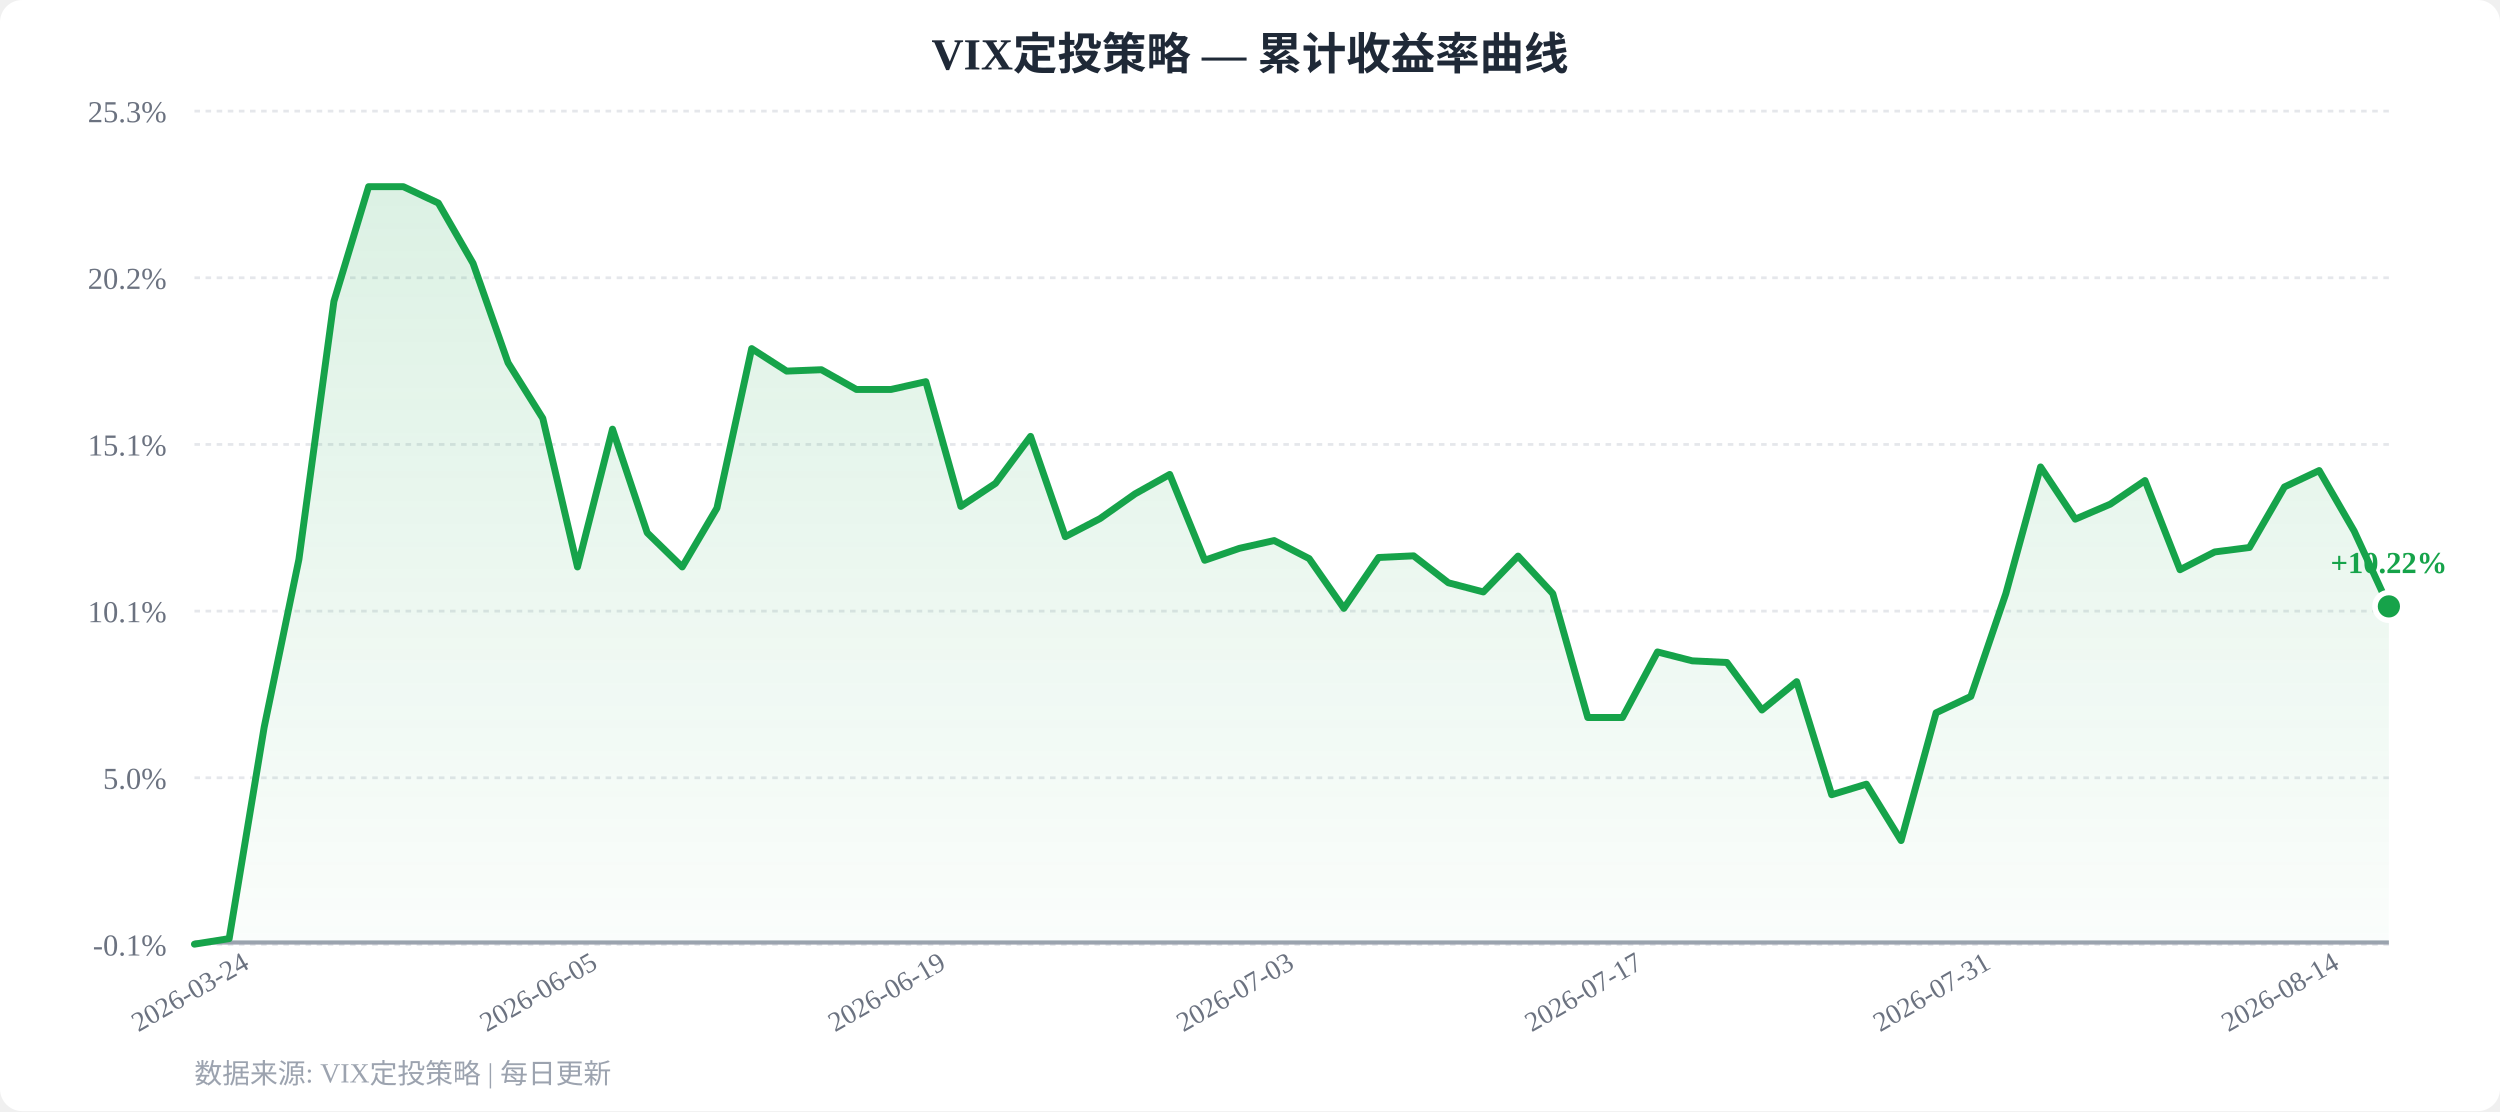
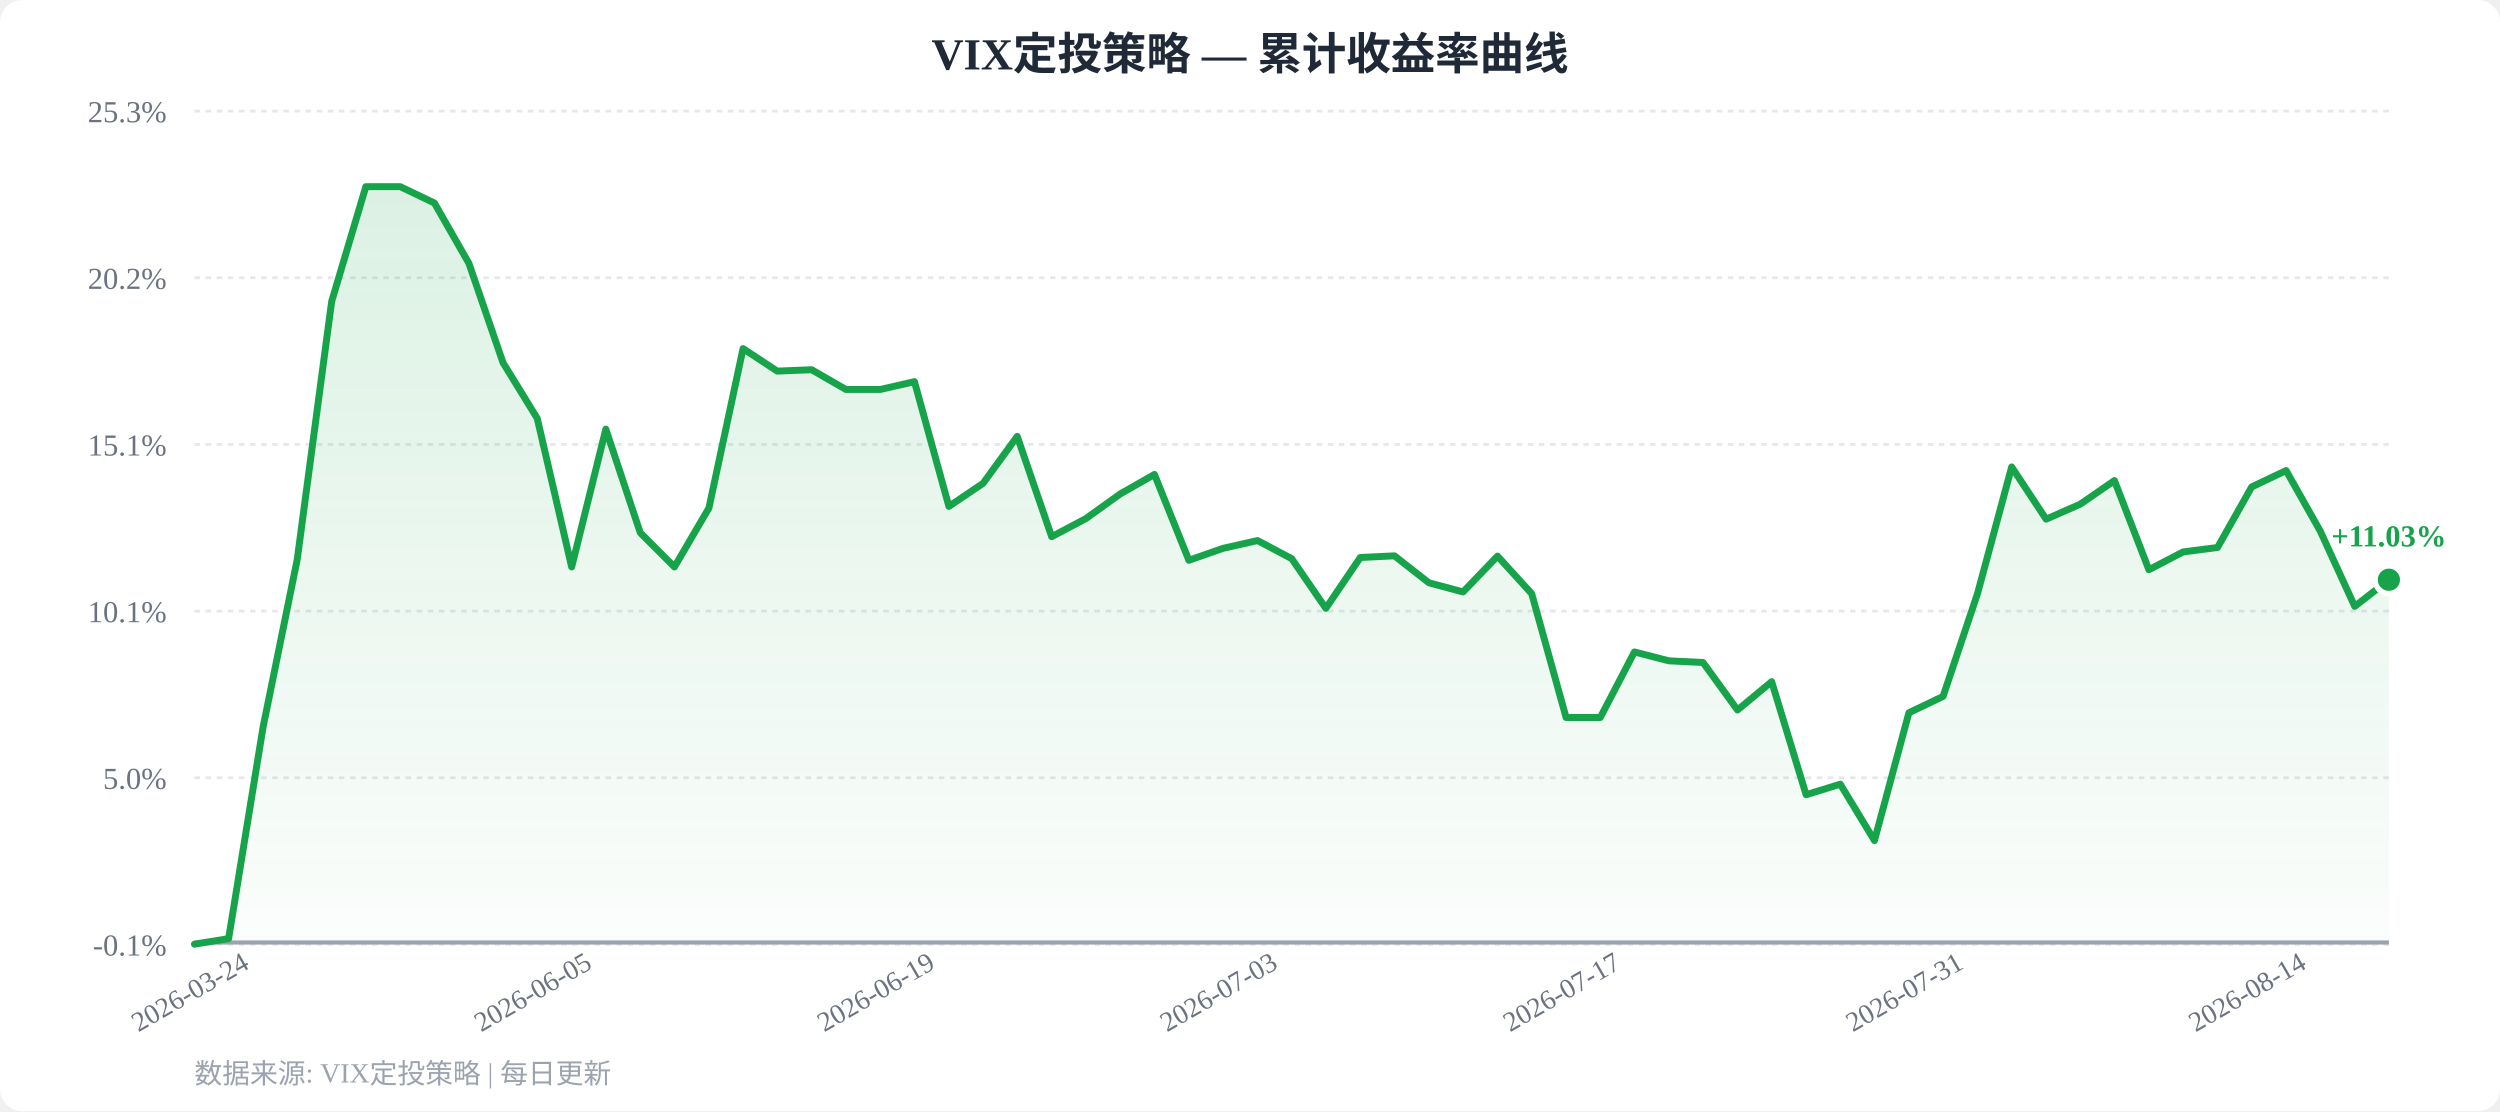
<svg xmlns="http://www.w3.org/2000/svg" viewBox="0 0 900 400" width="100%" height="100%">
  <defs>
    <linearGradient id="areaGradient" x1="0" y1="0" x2="0" y2="1">
      <stop offset="0%" stop-color="#16a34a" stop-opacity="0.15" />
      <stop offset="100%" stop-color="#16a34a" stop-opacity="0.02" />
    </linearGradient>
  </defs>
  <rect width="900" height="400" fill="#ffffff" rx="8" />
  <text x="450.0" y="25" text-anchor="middle" font-size="16" font-weight="bold" fill="#1f2937">VIX定投策略 — 累计收益率曲线</text>
  <line x1="70" y1="340.0" x2="860" y2="340.0" stroke="#e5e7eb" stroke-width="1" stroke-dasharray="2,2" />
  <line x1="70" y1="280.0" x2="860" y2="280.0" stroke="#e5e7eb" stroke-width="1" stroke-dasharray="2,2" />
  <line x1="70" y1="220.0" x2="860" y2="220.0" stroke="#e5e7eb" stroke-width="1" stroke-dasharray="2,2" />
  <line x1="70" y1="160.0" x2="860" y2="160.0" stroke="#e5e7eb" stroke-width="1" stroke-dasharray="2,2" />
  <line x1="70" y1="100.0" x2="860" y2="100.0" stroke="#e5e7eb" stroke-width="1" stroke-dasharray="2,2" />
  <line x1="70" y1="40.0" x2="860" y2="40.0" stroke="#e5e7eb" stroke-width="1" stroke-dasharray="2,2" />
  <line x1="70" y1="339.3" x2="860" y2="339.3" stroke="#9ca3af" stroke-width="1.5" />
-   <path d="M70.0,339.9 L82.5,337.9 L95.1,261.8 L107.6,201.4 L120.2,108.5 L132.7,67.2 L145.2,67.2 L157.8,73.1 L170.3,94.8 L182.9,130.6 L195.4,150.6 L207.9,204.1 L220.5,154.5 L233.0,191.8 L245.6,204.1 L258.1,182.9 L270.6,125.5 L283.2,133.6 L295.7,133.1 L308.3,140.2 L320.8,140.2 L333.3,137.4 L345.9,182.3 L358.4,174.0 L371.0,157.1 L383.5,193.2 L396.0,186.7 L408.6,177.8 L421.1,170.8 L433.7,201.7 L446.2,197.4 L458.7,194.6 L471.3,201.1 L483.8,219.0 L496.3,200.7 L508.9,200.1 L521.4,209.8 L534.0,213.1 L546.5,200.2 L559.0,213.7 L571.6,258.3 L584.1,258.3 L596.7,234.7 L609.2,237.9 L621.7,238.5 L634.3,255.6 L646.8,245.4 L659.4,286.1 L671.9,282.3 L684.4,302.6 L697.0,256.6 L709.5,250.7 L722.1,213.7 L734.6,168.1 L747.1,186.9 L759.7,181.5 L772.2,173.0 L784.8,205.1 L797.3,198.7 L809.8,197.1 L822.4,175.3 L834.9,169.4 L847.5,191.2 L860.0,218.3 L860.0,339.3 L70.0,339.3 Z" fill="url(#areaGradient)" stroke="none" />
-   <path d="M70.0,339.9 L82.5,337.9 L95.1,261.8 L107.6,201.4 L120.2,108.5 L132.7,67.2 L145.2,67.2 L157.8,73.1 L170.3,94.8 L182.9,130.6 L195.4,150.6 L207.9,204.1 L220.5,154.5 L233.0,191.8 L245.6,204.1 L258.1,182.9 L270.6,125.5 L283.2,133.6 L295.7,133.1 L308.3,140.2 L320.8,140.2 L333.3,137.4 L345.9,182.3 L358.4,174.0 L371.0,157.1 L383.5,193.2 L396.0,186.7 L408.6,177.8 L421.1,170.8 L433.7,201.7 L446.2,197.4 L458.7,194.6 L471.3,201.1 L483.8,219.0 L496.3,200.7 L508.9,200.1 L521.4,209.8 L534.0,213.1 L546.5,200.2 L559.0,213.7 L571.6,258.3 L584.1,258.3 L596.7,234.7 L609.2,237.9 L621.7,238.5 L634.3,255.6 L646.8,245.4 L659.4,286.1 L671.9,282.3 L684.4,302.6 L697.0,256.6 L709.5,250.7 L722.1,213.7 L734.6,168.1 L747.1,186.9 L759.7,181.5 L772.2,173.0 L784.8,205.1 L797.3,198.7 L809.8,197.1 L822.4,175.3 L834.9,169.4 L847.5,191.2 L860.0,218.3" fill="none" stroke="#16a34a" stroke-width="2.5" stroke-linejoin="round" stroke-linecap="round" />
-   <circle cx="860.0" cy="218.3" r="5" fill="#16a34a" stroke="#ffffff" stroke-width="2" />
-   <text x="860.0" y="206.3" text-anchor="middle" font-size="11" font-weight="bold" fill="#16a34a">+10.22%</text>
+   <path d="M70.0,339.9 L82.3,337.9 L94.7,261.8 L107.0,201.4 L119.4,108.5 L131.7,67.2 L144.1,67.2 L156.4,73.1 L168.8,94.8 L181.1,130.6 L193.4,150.6 L205.8,204.1 L218.1,154.5 L230.5,191.8 L242.8,204.1 L255.2,182.9 L267.5,125.5 L279.8,133.6 L292.2,133.1 L304.5,140.2 L316.9,140.2 L329.2,137.4 L341.6,182.3 L353.9,174.0 L366.2,157.1 L378.6,193.2 L390.9,186.7 L403.3,177.8 L415.6,170.8 L428.0,201.7 L440.3,197.4 L452.7,194.6 L465.0,201.1 L477.3,219.0 L489.7,200.7 L502.0,200.1 L514.4,209.8 L526.7,213.1 L539.1,200.2 L551.4,213.7 L563.8,258.3 L576.1,258.3 L588.4,234.7 L600.8,237.9 L613.1,238.5 L625.5,255.6 L637.8,245.4 L650.2,286.1 L662.5,282.3 L674.8,302.6 L687.2,256.6 L699.5,250.7 L711.9,213.7 L724.2,168.1 L736.6,186.9 L748.9,181.5 L761.2,173.0 L773.6,205.1 L785.9,198.7 L798.3,197.1 L810.6,175.3 L823.0,169.4 L835.3,191.2 L847.7,218.3 L860.0,208.7 L860.0,339.3 L70.0,339.3 Z" fill="url(#areaGradient)" stroke="none" />
+   <path d="M70.0,339.9 L82.3,337.9 L94.7,261.8 L107.0,201.4 L119.4,108.5 L131.7,67.2 L144.1,67.2 L156.4,73.1 L168.8,94.8 L181.1,130.6 L193.4,150.6 L205.8,204.1 L218.1,154.5 L230.5,191.8 L242.8,204.1 L255.2,182.9 L267.5,125.5 L279.8,133.6 L292.2,133.1 L304.5,140.2 L316.9,140.2 L329.2,137.4 L341.6,182.3 L353.9,174.0 L366.2,157.1 L378.6,193.2 L390.9,186.7 L403.3,177.8 L415.6,170.8 L428.0,201.7 L440.3,197.4 L452.7,194.6 L465.0,201.1 L477.3,219.0 L489.7,200.7 L502.0,200.1 L514.4,209.8 L526.7,213.1 L539.1,200.2 L551.4,213.7 L563.8,258.3 L576.1,258.3 L588.4,234.7 L600.8,237.9 L613.1,238.5 L625.5,255.6 L637.8,245.4 L650.2,286.1 L662.5,282.3 L674.8,302.6 L687.2,256.6 L699.5,250.7 L711.9,213.7 L724.2,168.1 L736.6,186.9 L748.9,181.5 L761.2,173.0 L773.6,205.1 L785.9,198.7 L798.3,197.1 L810.6,175.3 L823.0,169.4 L835.3,191.2 L847.7,218.3 L860.0,208.7" fill="none" stroke="#16a34a" stroke-width="2.5" stroke-linejoin="round" stroke-linecap="round" />
+   <circle cx="860.0" cy="208.7" r="5" fill="#16a34a" stroke="#ffffff" stroke-width="2" />
+   <text x="860.0" y="196.7" text-anchor="middle" font-size="11" font-weight="bold" fill="#16a34a">+11.03%</text>
  <text x="60" y="344.0" text-anchor="end" font-size="11" fill="#6b7280">-0.1%</text>
  <text x="60" y="284.0" text-anchor="end" font-size="11" fill="#6b7280">5.0%</text>
  <text x="60" y="224.0" text-anchor="end" font-size="11" fill="#6b7280">10.1%</text>
  <text x="60" y="164.0" text-anchor="end" font-size="11" fill="#6b7280">15.1%</text>
  <text x="60" y="104.0" text-anchor="end" font-size="11" fill="#6b7280">20.2%</text>
  <text x="60" y="44.0" text-anchor="end" font-size="11" fill="#6b7280">25.3%</text>
  <text x="70.0" y="360" text-anchor="middle" font-size="10" fill="#6b7280" transform="rotate(-30 70.0,360)">2026-03-24</text>
-   <text x="195.4" y="360" text-anchor="middle" font-size="10" fill="#6b7280" transform="rotate(-30 195.4,360)">2026-06-05</text>
-   <text x="320.8" y="360" text-anchor="middle" font-size="10" fill="#6b7280" transform="rotate(-30 320.8,360)">2026-06-19</text>
-   <text x="446.2" y="360" text-anchor="middle" font-size="10" fill="#6b7280" transform="rotate(-30 446.2,360)">2026-07-03</text>
-   <text x="571.6" y="360" text-anchor="middle" font-size="10" fill="#6b7280" transform="rotate(-30 571.6,360)">2026-07-17</text>
-   <text x="697.0" y="360" text-anchor="middle" font-size="10" fill="#6b7280" transform="rotate(-30 697.0,360)">2026-07-31</text>
-   <text x="822.4" y="360" text-anchor="middle" font-size="10" fill="#6b7280" transform="rotate(-30 822.4,360)">2026-08-14</text>
+   <text x="193.4" y="360" text-anchor="middle" font-size="10" fill="#6b7280" transform="rotate(-30 193.4,360)">2026-06-05</text>
+   <text x="316.9" y="360" text-anchor="middle" font-size="10" fill="#6b7280" transform="rotate(-30 316.9,360)">2026-06-19</text>
+   <text x="440.3" y="360" text-anchor="middle" font-size="10" fill="#6b7280" transform="rotate(-30 440.3,360)">2026-07-03</text>
+   <text x="563.8" y="360" text-anchor="middle" font-size="10" fill="#6b7280" transform="rotate(-30 563.8,360)">2026-07-17</text>
+   <text x="687.2" y="360" text-anchor="middle" font-size="10" fill="#6b7280" transform="rotate(-30 687.2,360)">2026-07-31</text>
+   <text x="810.6" y="360" text-anchor="middle" font-size="10" fill="#6b7280" transform="rotate(-30 810.6,360)">2026-08-14</text>
  <text x="70" y="390" font-size="10" fill="#9ca3af">数据来源: VIX定投策略 | 每日更新</text>
</svg>
